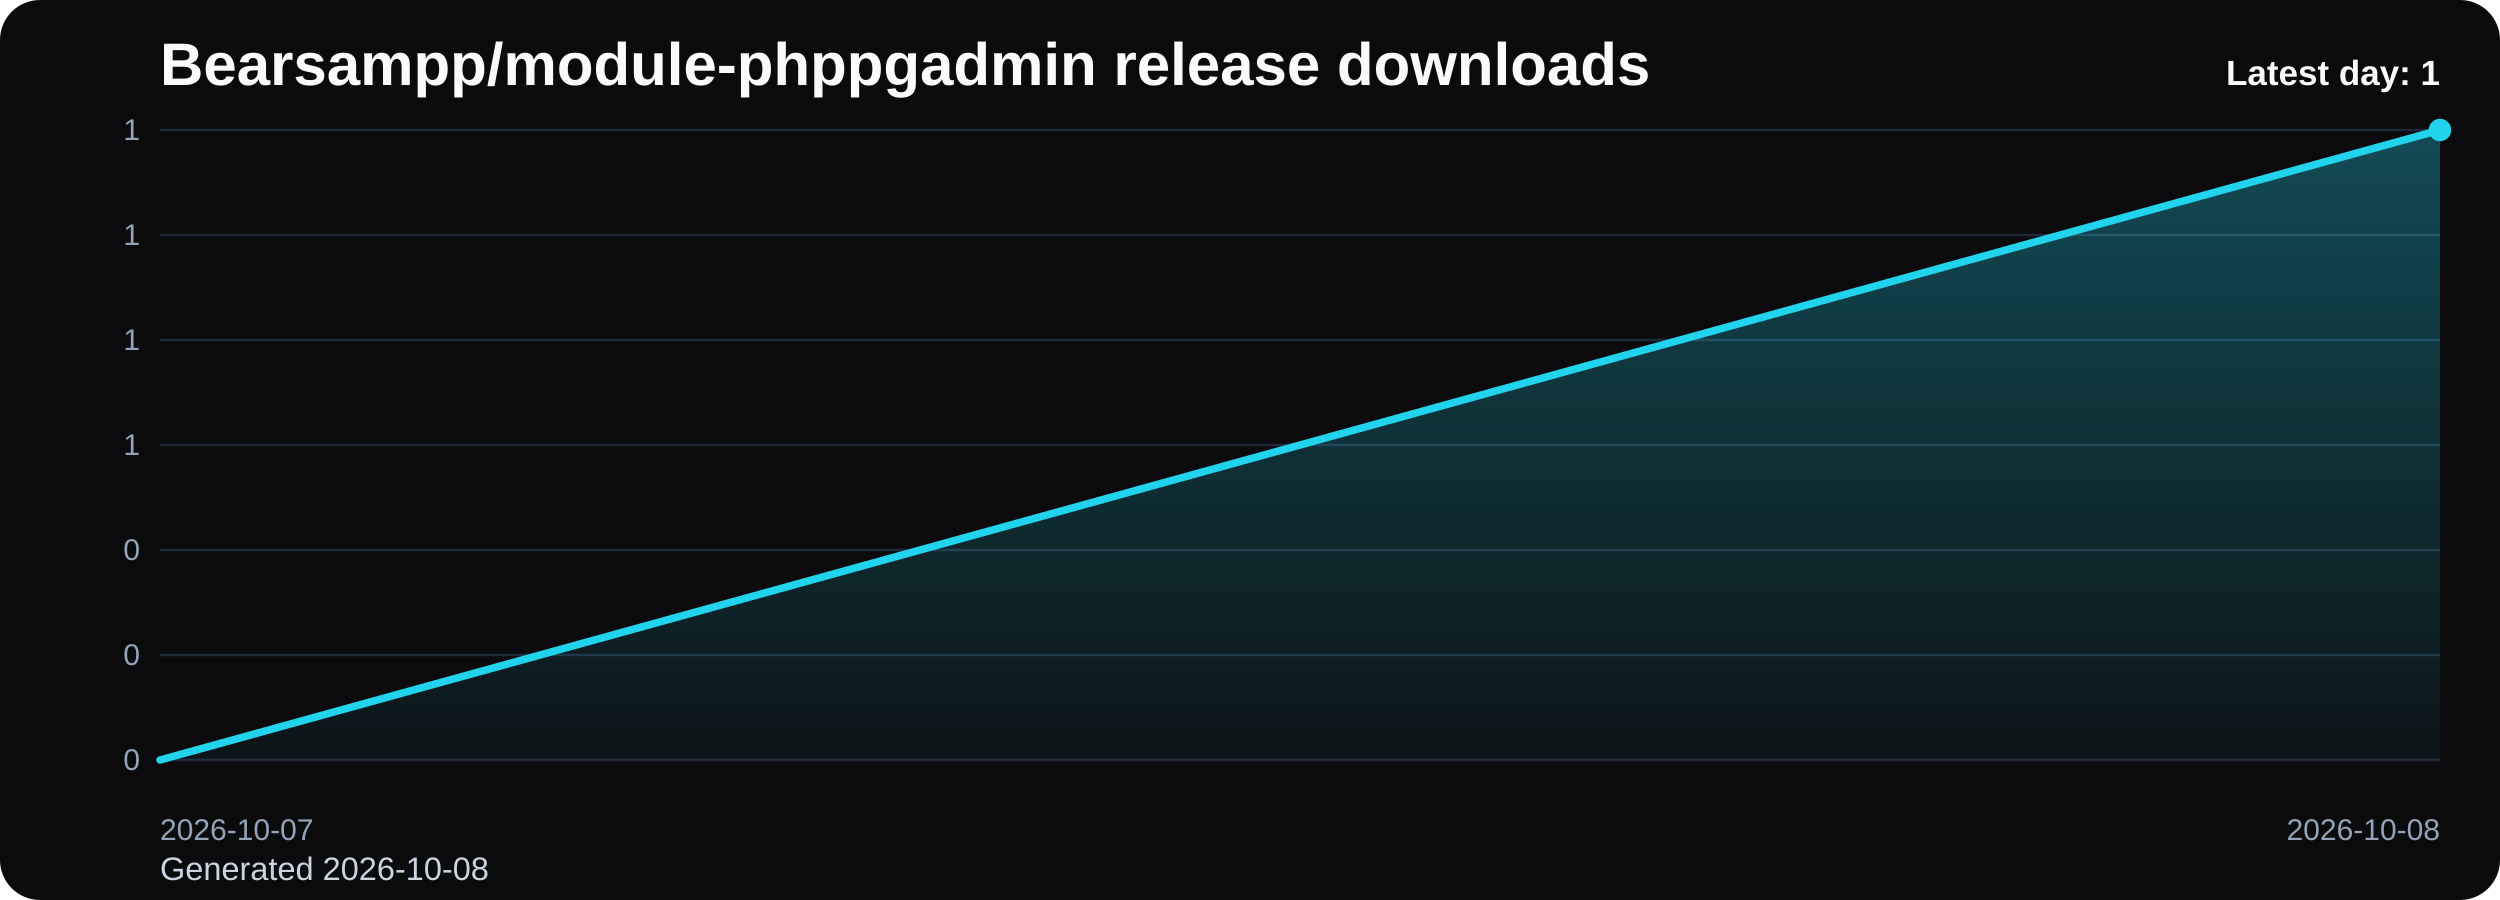
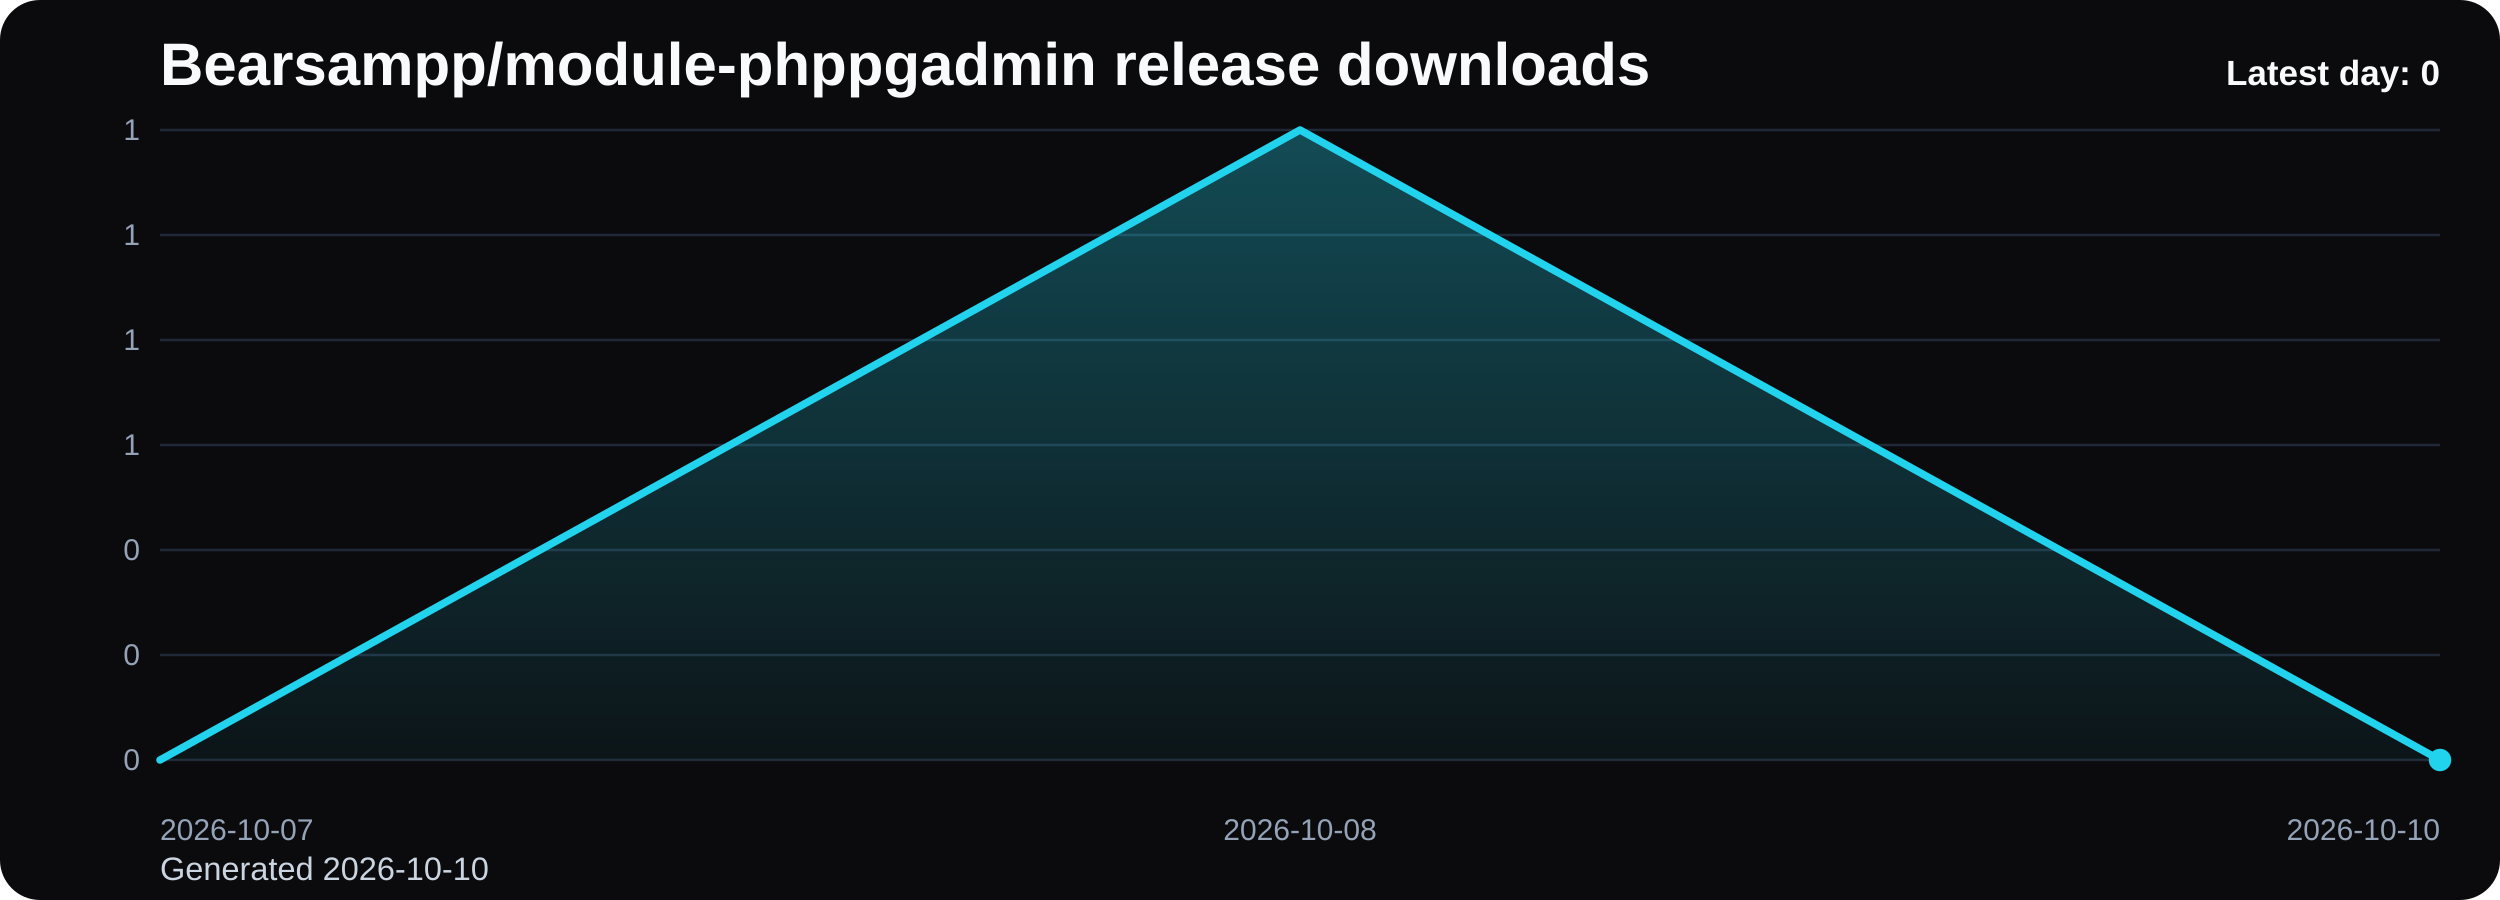
<svg xmlns="http://www.w3.org/2000/svg" viewBox="0 0 1000 360" role="img" aria-label="Bearsampp/module-phppgadmin release downloads chart">
  <defs>
    <linearGradient id="fill-daily-black" x1="0" y1="0" x2="0" y2="1">
      <stop offset="0%" stop-color="#22d3ee" stop-opacity="0.32" />
      <stop offset="100%" stop-color="#22d3ee" stop-opacity="0.05" />
    </linearGradient>
    <style>
      .bg { fill: #0b0b0d; }
      .title { font: 700 24px Arial, sans-serif; fill: #f8fafc; }
      .sub { font: 400 13px Arial, sans-serif; fill: #cbd5e1; }
      .grid { stroke: #1f2937; stroke-width: 1; }
      .axis { font: 400 12px Arial, sans-serif; fill: #94a3b8; }
      .line { fill: none; stroke: #22d3ee; stroke-width: 3; stroke-linecap: round; stroke-linejoin: round; }
      .dot { fill: #22d3ee; }
      .value { font: 600 11px Arial, sans-serif; fill: #cbd5e1; }
      .latest { font: 700 14px Arial, sans-serif; fill: #f8fafc; }
    </style>
  </defs>
  <rect class="bg" x="0" y="0" width="1000" height="360" rx="16" />
  <text class="title" x="64" y="34">Bearsampp/module-phppgadmin release downloads</text>
-   <text class="sub" x="64" y="352">Generated 2026-10-08</text>
+   <text class="sub" x="64" y="352">Generated 2026-10-10</text>
  <line x1="64" y1="52.00" x2="976" y2="52.00" class="grid" />
  <text x="56" y="56.00" text-anchor="end" class="axis">1</text>
  <line x1="64" y1="94.00" x2="976" y2="94.00" class="grid" />
  <text x="56" y="98.00" text-anchor="end" class="axis">1</text>
  <line x1="64" y1="136.00" x2="976" y2="136.00" class="grid" />
  <text x="56" y="140.00" text-anchor="end" class="axis">1</text>
  <line x1="64" y1="178.00" x2="976" y2="178.00" class="grid" />
  <text x="56" y="182.00" text-anchor="end" class="axis">1</text>
  <line x1="64" y1="220.00" x2="976" y2="220.00" class="grid" />
  <text x="56" y="224.00" text-anchor="end" class="axis">0</text>
  <line x1="64" y1="262.00" x2="976" y2="262.00" class="grid" />
  <text x="56" y="266.00" text-anchor="end" class="axis">0</text>
  <line x1="64" y1="304.00" x2="976" y2="304.00" class="grid" />
  <text x="56" y="308.00" text-anchor="end" class="axis">0</text>
-   <path d="M 64.00 304 L 64.00 304.00 L 976.00 52.00 L 976.00 304 Z" fill="url(#fill-daily-black)" />
-   <polyline class="line" points="64.00,304.00 976.00,52.00" />
-   <circle class="dot" cx="976.00" cy="52.00" r="4.5" />
+   <path d="M 64.00 304 L 64.00 304.00 L 520.00 52.00 L 976.00 304.00 L 976.00 304 Z" fill="url(#fill-daily-black)" />
+   <polyline class="line" points="64.00,304.00 520.00,52.00 976.00,304.00" />
+   <circle class="dot" cx="976.00" cy="304.00" r="4.5" />
  <text class="axis" x="64.00" y="336" text-anchor="start">2026-10-07</text>
-   <text class="axis" x="976.00" y="336" text-anchor="end">2026-10-08</text>
-   <text class="latest" x="976" y="34" text-anchor="end">Latest day: 1</text>
+   <text class="axis" x="520.00" y="336" text-anchor="middle">2026-10-08</text>
+   <text class="axis" x="976.00" y="336" text-anchor="end">2026-10-10</text>
+   <text class="latest" x="976" y="34" text-anchor="end">Latest day: 0</text>
</svg>
